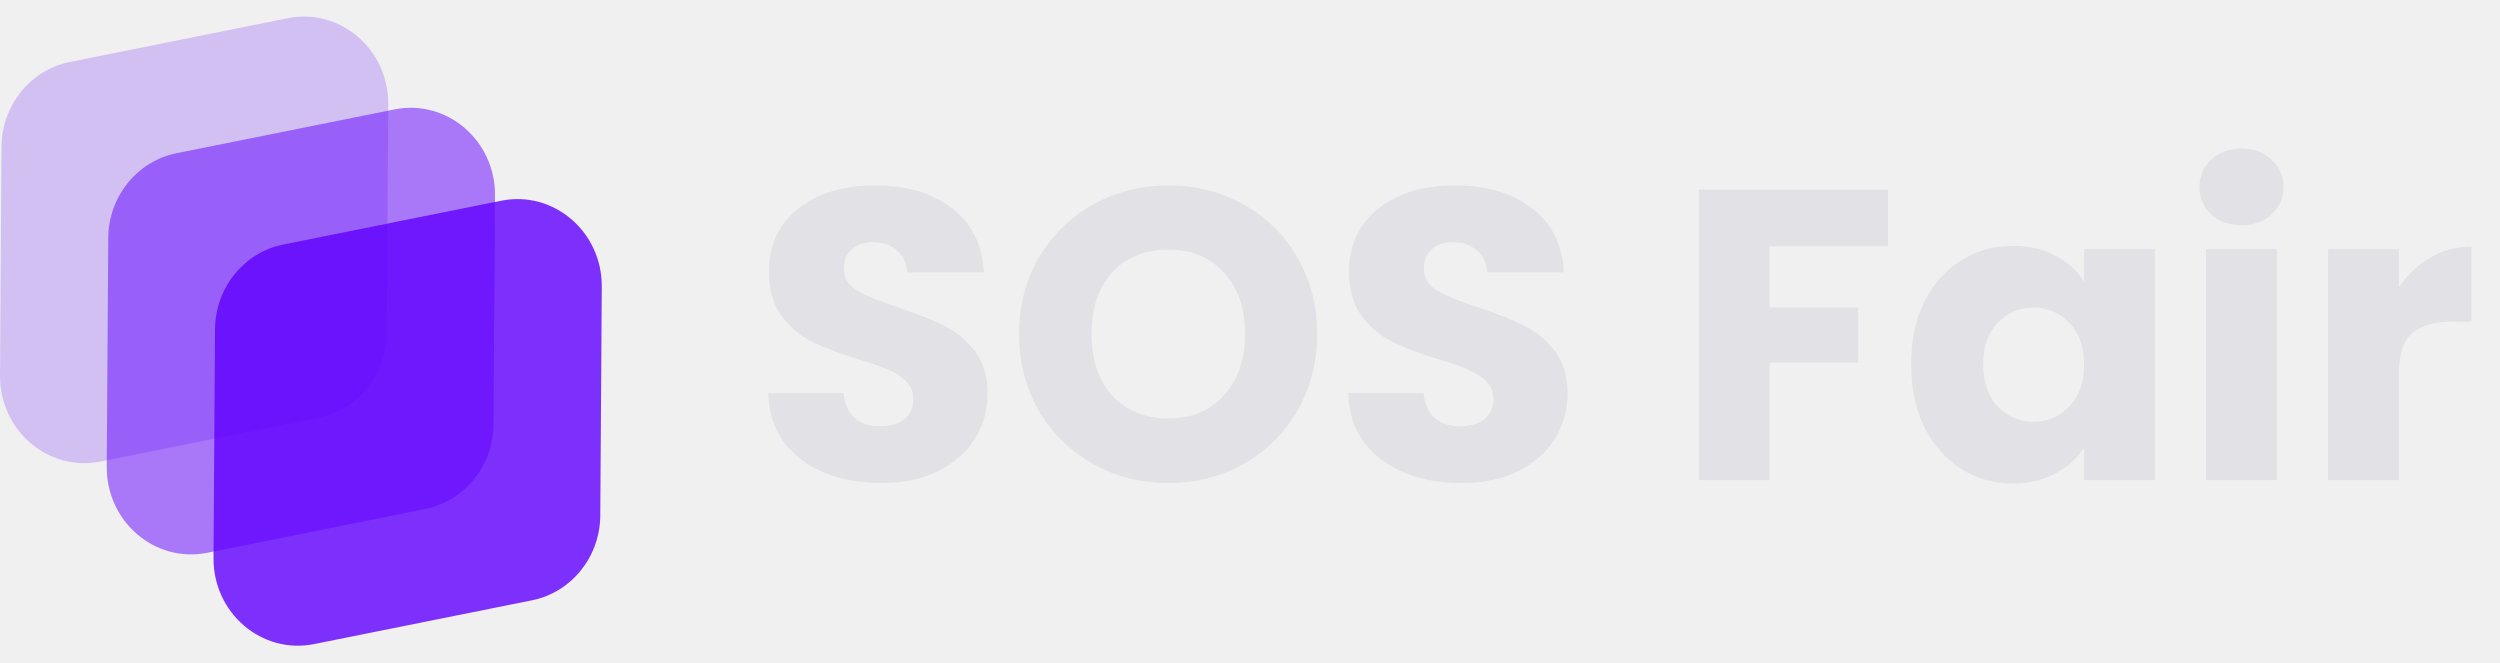
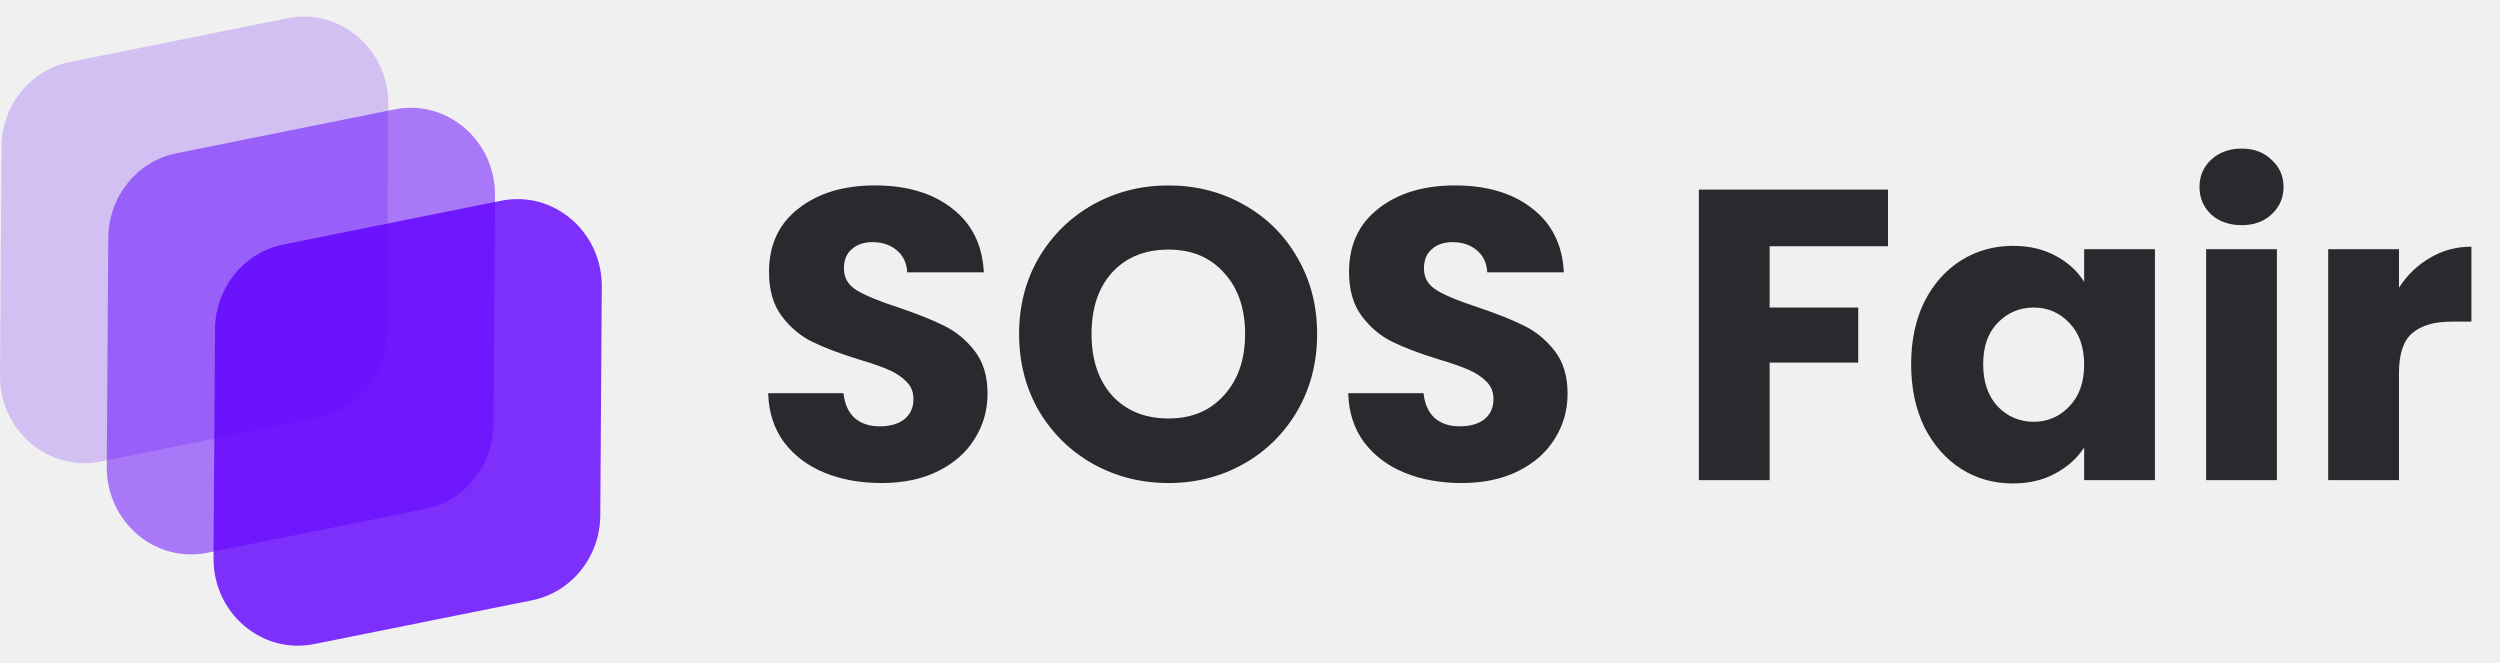
<svg xmlns="http://www.w3.org/2000/svg" width="151" height="40" viewBox="0 0 151 40" fill="none">
  <g clip-path="url(#clip0_42231_460)">
    <path d="M0 22.684L0.091 8.866C0.107 6.365 1.832 4.222 4.215 3.744L17.376 1.099C20.538 0.463 23.473 2.972 23.452 6.293L23.361 20.11C23.345 22.611 21.62 24.754 19.237 25.233L6.076 27.877C2.914 28.513 -0.021 26.004 0 22.684Z" fill="#6100FF" fill-opacity="0.2" />
    <path d="M6.448 28.194L6.539 14.376C6.555 11.875 8.28 9.732 10.663 9.254L23.824 6.609C26.986 5.973 29.921 8.482 29.899 11.803L29.809 25.62C29.793 28.121 28.068 30.264 25.685 30.743L12.524 33.387C9.361 34.023 6.427 31.514 6.448 28.194Z" fill="#6100FF" fill-opacity="0.5" />
    <path d="M12.896 33.709L12.987 19.891C13.004 17.39 14.728 15.247 17.111 14.768L30.272 12.124C33.434 11.488 36.37 13.997 36.348 17.317L36.257 31.135C36.241 33.636 34.516 35.779 32.133 36.258L18.972 38.902C15.81 39.538 12.875 37.029 12.896 33.709Z" fill="#6100FF" fill-opacity="0.8" />
  </g>
-   <path d="M53.248 29.175C51.965 29.175 50.815 28.967 49.798 28.55C48.781 28.133 47.965 27.517 47.348 26.7C46.748 25.883 46.431 24.9 46.398 23.75H50.948C51.014 24.4 51.239 24.9 51.623 25.25C52.006 25.583 52.506 25.75 53.123 25.75C53.756 25.75 54.256 25.608 54.623 25.325C54.989 25.025 55.173 24.617 55.173 24.1C55.173 23.667 55.023 23.308 54.723 23.025C54.44 22.742 54.081 22.508 53.648 22.325C53.231 22.142 52.631 21.933 51.848 21.7C50.715 21.35 49.789 21 49.073 20.65C48.356 20.3 47.739 19.783 47.223 19.1C46.706 18.417 46.448 17.525 46.448 16.425C46.448 14.792 47.039 13.517 48.223 12.6C49.406 11.667 50.948 11.2 52.848 11.2C54.781 11.2 56.34 11.667 57.523 12.6C58.706 13.517 59.34 14.8 59.423 16.45H54.798C54.764 15.883 54.556 15.442 54.173 15.125C53.789 14.792 53.298 14.625 52.698 14.625C52.181 14.625 51.764 14.767 51.448 15.05C51.131 15.317 50.973 15.708 50.973 16.225C50.973 16.792 51.239 17.233 51.773 17.55C52.306 17.867 53.139 18.208 54.273 18.575C55.406 18.958 56.323 19.325 57.023 19.675C57.739 20.025 58.356 20.533 58.873 21.2C59.389 21.867 59.648 22.725 59.648 23.775C59.648 24.775 59.389 25.683 58.873 26.5C58.373 27.317 57.639 27.967 56.673 28.45C55.706 28.933 54.565 29.175 53.248 29.175ZM70.579 29.175C68.929 29.175 67.412 28.792 66.029 28.025C64.662 27.258 63.57 26.192 62.754 24.825C61.954 23.442 61.554 21.892 61.554 20.175C61.554 18.458 61.954 16.917 62.754 15.55C63.57 14.183 64.662 13.117 66.029 12.35C67.412 11.583 68.929 11.2 70.579 11.2C72.229 11.2 73.737 11.583 75.104 12.35C76.487 13.117 77.57 14.183 78.354 15.55C79.154 16.917 79.554 18.458 79.554 20.175C79.554 21.892 79.154 23.442 78.354 24.825C77.554 26.192 76.47 27.258 75.104 28.025C73.737 28.792 72.229 29.175 70.579 29.175ZM70.579 25.275C71.979 25.275 73.095 24.808 73.929 23.875C74.779 22.942 75.204 21.708 75.204 20.175C75.204 18.625 74.779 17.392 73.929 16.475C73.095 15.542 71.979 15.075 70.579 15.075C69.162 15.075 68.029 15.533 67.179 16.45C66.345 17.367 65.929 18.608 65.929 20.175C65.929 21.725 66.345 22.967 67.179 23.9C68.029 24.817 69.162 25.275 70.579 25.275ZM88.282 29.175C86.999 29.175 85.849 28.967 84.832 28.55C83.815 28.133 82.999 27.517 82.382 26.7C81.782 25.883 81.465 24.9 81.432 23.75H85.982C86.049 24.4 86.274 24.9 86.657 25.25C87.04 25.583 87.54 25.75 88.157 25.75C88.79 25.75 89.29 25.608 89.657 25.325C90.024 25.025 90.207 24.617 90.207 24.1C90.207 23.667 90.057 23.308 89.757 23.025C89.474 22.742 89.115 22.508 88.682 22.325C88.265 22.142 87.665 21.933 86.882 21.7C85.749 21.35 84.824 21 84.107 20.65C83.39 20.3 82.774 19.783 82.257 19.1C81.74 18.417 81.482 17.525 81.482 16.425C81.482 14.792 82.074 13.517 83.257 12.6C84.44 11.667 85.982 11.2 87.882 11.2C89.815 11.2 91.374 11.667 92.557 12.6C93.74 13.517 94.374 14.8 94.457 16.45H89.832C89.799 15.883 89.59 15.442 89.207 15.125C88.824 14.792 88.332 14.625 87.732 14.625C87.215 14.625 86.799 14.767 86.482 15.05C86.165 15.317 86.007 15.708 86.007 16.225C86.007 16.792 86.274 17.233 86.807 17.55C87.34 17.867 88.174 18.208 89.307 18.575C90.44 18.958 91.357 19.325 92.057 19.675C92.774 20.025 93.39 20.533 93.907 21.2C94.424 21.867 94.682 22.725 94.682 23.775C94.682 24.775 94.424 25.683 93.907 26.5C93.407 27.317 92.674 27.967 91.707 28.45C90.74 28.933 89.599 29.175 88.282 29.175ZM114.036 11.45V14.875H106.886V18.575H112.236V21.9H106.886V29H102.611V11.45H114.036ZM115.433 22C115.433 20.567 115.699 19.308 116.233 18.225C116.783 17.142 117.524 16.308 118.458 15.725C119.391 15.142 120.433 14.85 121.583 14.85C122.566 14.85 123.424 15.05 124.158 15.45C124.908 15.85 125.483 16.375 125.883 17.025V15.05H130.158V29H125.883V27.025C125.466 27.675 124.883 28.2 124.133 28.6C123.399 29 122.541 29.2 121.558 29.2C120.424 29.2 119.391 28.908 118.458 28.325C117.524 27.725 116.783 26.883 116.233 25.8C115.699 24.7 115.433 23.433 115.433 22ZM125.883 22.025C125.883 20.958 125.583 20.117 124.983 19.5C124.399 18.883 123.683 18.575 122.833 18.575C121.983 18.575 121.258 18.883 120.658 19.5C120.074 20.1 119.783 20.933 119.783 22C119.783 23.067 120.074 23.917 120.658 24.55C121.258 25.167 121.983 25.475 122.833 25.475C123.683 25.475 124.399 25.167 124.983 24.55C125.583 23.933 125.883 23.092 125.883 22.025ZM135.4 13.6C134.65 13.6 134.034 13.383 133.55 12.95C133.084 12.5 132.85 11.95 132.85 11.3C132.85 10.633 133.084 10.083 133.55 9.65C134.034 9.2 134.65 8.975 135.4 8.975C136.134 8.975 136.734 9.2 137.2 9.65C137.684 10.083 137.925 10.633 137.925 11.3C137.925 11.95 137.684 12.5 137.2 12.95C136.734 13.383 136.134 13.6 135.4 13.6ZM137.525 15.05V29H133.25V15.05H137.525ZM144.898 17.375C145.398 16.608 146.023 16.008 146.773 15.575C147.523 15.125 148.357 14.9 149.273 14.9V19.425H148.098C147.032 19.425 146.232 19.658 145.698 20.125C145.165 20.575 144.898 21.375 144.898 22.525V29H140.623V15.05H144.898V17.375Z" fill="#E1E1E6" />
+   <path d="M53.248 29.175C51.965 29.175 50.815 28.967 49.798 28.55C48.781 28.133 47.965 27.517 47.348 26.7C46.748 25.883 46.431 24.9 46.398 23.75H50.948C51.014 24.4 51.239 24.9 51.623 25.25C52.006 25.583 52.506 25.75 53.123 25.75C53.756 25.75 54.256 25.608 54.623 25.325C54.989 25.025 55.173 24.617 55.173 24.1C55.173 23.667 55.023 23.308 54.723 23.025C54.44 22.742 54.081 22.508 53.648 22.325C53.231 22.142 52.631 21.933 51.848 21.7C50.715 21.35 49.789 21 49.073 20.65C48.356 20.3 47.739 19.783 47.223 19.1C46.706 18.417 46.448 17.525 46.448 16.425C46.448 14.792 47.039 13.517 48.223 12.6C49.406 11.667 50.948 11.2 52.848 11.2C54.781 11.2 56.34 11.667 57.523 12.6C58.706 13.517 59.34 14.8 59.423 16.45H54.798C54.764 15.883 54.556 15.442 54.173 15.125C53.789 14.792 53.298 14.625 52.698 14.625C52.181 14.625 51.764 14.767 51.448 15.05C51.131 15.317 50.973 15.708 50.973 16.225C50.973 16.792 51.239 17.233 51.773 17.55C52.306 17.867 53.139 18.208 54.273 18.575C55.406 18.958 56.323 19.325 57.023 19.675C57.739 20.025 58.356 20.533 58.873 21.2C59.389 21.867 59.648 22.725 59.648 23.775C59.648 24.775 59.389 25.683 58.873 26.5C58.373 27.317 57.639 27.967 56.673 28.45C55.706 28.933 54.565 29.175 53.248 29.175ZM70.579 29.175C68.929 29.175 67.412 28.792 66.029 28.025C64.662 27.258 63.57 26.192 62.754 24.825C61.954 23.442 61.554 21.892 61.554 20.175C61.554 18.458 61.954 16.917 62.754 15.55C63.57 14.183 64.662 13.117 66.029 12.35C67.412 11.583 68.929 11.2 70.579 11.2C72.229 11.2 73.737 11.583 75.104 12.35C76.487 13.117 77.57 14.183 78.354 15.55C79.154 16.917 79.554 18.458 79.554 20.175C79.554 21.892 79.154 23.442 78.354 24.825C77.554 26.192 76.47 27.258 75.104 28.025C73.737 28.792 72.229 29.175 70.579 29.175ZM70.579 25.275C71.979 25.275 73.095 24.808 73.929 23.875C74.779 22.942 75.204 21.708 75.204 20.175C75.204 18.625 74.779 17.392 73.929 16.475C73.095 15.542 71.979 15.075 70.579 15.075C69.162 15.075 68.029 15.533 67.179 16.45C66.345 17.367 65.929 18.608 65.929 20.175C65.929 21.725 66.345 22.967 67.179 23.9C68.029 24.817 69.162 25.275 70.579 25.275ZM88.282 29.175C86.999 29.175 85.849 28.967 84.832 28.55C83.815 28.133 82.999 27.517 82.382 26.7C81.782 25.883 81.465 24.9 81.432 23.75H85.982C86.049 24.4 86.274 24.9 86.657 25.25C87.04 25.583 87.54 25.75 88.157 25.75C88.79 25.75 89.29 25.608 89.657 25.325C90.024 25.025 90.207 24.617 90.207 24.1C90.207 23.667 90.057 23.308 89.757 23.025C89.474 22.742 89.115 22.508 88.682 22.325C88.265 22.142 87.665 21.933 86.882 21.7C85.749 21.35 84.824 21 84.107 20.65C83.39 20.3 82.774 19.783 82.257 19.1C81.74 18.417 81.482 17.525 81.482 16.425C81.482 14.792 82.074 13.517 83.257 12.6C84.44 11.667 85.982 11.2 87.882 11.2C89.815 11.2 91.374 11.667 92.557 12.6C93.74 13.517 94.374 14.8 94.457 16.45H89.832C89.799 15.883 89.59 15.442 89.207 15.125C88.824 14.792 88.332 14.625 87.732 14.625C87.215 14.625 86.799 14.767 86.482 15.05C86.165 15.317 86.007 15.708 86.007 16.225C86.007 16.792 86.274 17.233 86.807 17.55C87.34 17.867 88.174 18.208 89.307 18.575C90.44 18.958 91.357 19.325 92.057 19.675C92.774 20.025 93.39 20.533 93.907 21.2C94.424 21.867 94.682 22.725 94.682 23.775C94.682 24.775 94.424 25.683 93.907 26.5C93.407 27.317 92.674 27.967 91.707 28.45C90.74 28.933 89.599 29.175 88.282 29.175ZM114.036 11.45V14.875H106.886V18.575H112.236V21.9H106.886V29H102.611V11.45H114.036ZM115.433 22C115.433 20.567 115.699 19.308 116.233 18.225C116.783 17.142 117.524 16.308 118.458 15.725C119.391 15.142 120.433 14.85 121.583 14.85C122.566 14.85 123.424 15.05 124.158 15.45C124.908 15.85 125.483 16.375 125.883 17.025V15.05H130.158V29H125.883V27.025C125.466 27.675 124.883 28.2 124.133 28.6C123.399 29 122.541 29.2 121.558 29.2C120.424 29.2 119.391 28.908 118.458 28.325C117.524 27.725 116.783 26.883 116.233 25.8C115.699 24.7 115.433 23.433 115.433 22ZM125.883 22.025C125.883 20.958 125.583 20.117 124.983 19.5C124.399 18.883 123.683 18.575 122.833 18.575C121.983 18.575 121.258 18.883 120.658 19.5C120.074 20.1 119.783 20.933 119.783 22C119.783 23.067 120.074 23.917 120.658 24.55C121.258 25.167 121.983 25.475 122.833 25.475C123.683 25.475 124.399 25.167 124.983 24.55C125.583 23.933 125.883 23.092 125.883 22.025ZM135.4 13.6C134.65 13.6 134.034 13.383 133.55 12.95C133.084 12.5 132.85 11.95 132.85 11.3C132.85 10.633 133.084 10.083 133.55 9.65C134.034 9.2 134.65 8.975 135.4 8.975C136.134 8.975 136.734 9.2 137.2 9.65C137.684 10.083 137.925 10.633 137.925 11.3C137.925 11.95 137.684 12.5 137.2 12.95C136.734 13.383 136.134 13.6 135.4 13.6ZM137.525 15.05V29H133.25V15.05H137.525ZM144.898 17.375C145.398 16.608 146.023 16.008 146.773 15.575C147.523 15.125 148.357 14.9 149.273 14.9V19.425H148.098C147.032 19.425 146.232 19.658 145.698 20.125C145.165 20.575 144.898 21.375 144.898 22.525V29H140.623V15.05H144.898V17.375Z" fill="#29292E" />
  <defs>
    <clipPath id="clip0_42231_460">
      <rect width="36.348" height="38" fill="white" transform="translate(0 1)" />
    </clipPath>
  </defs>
</svg>
